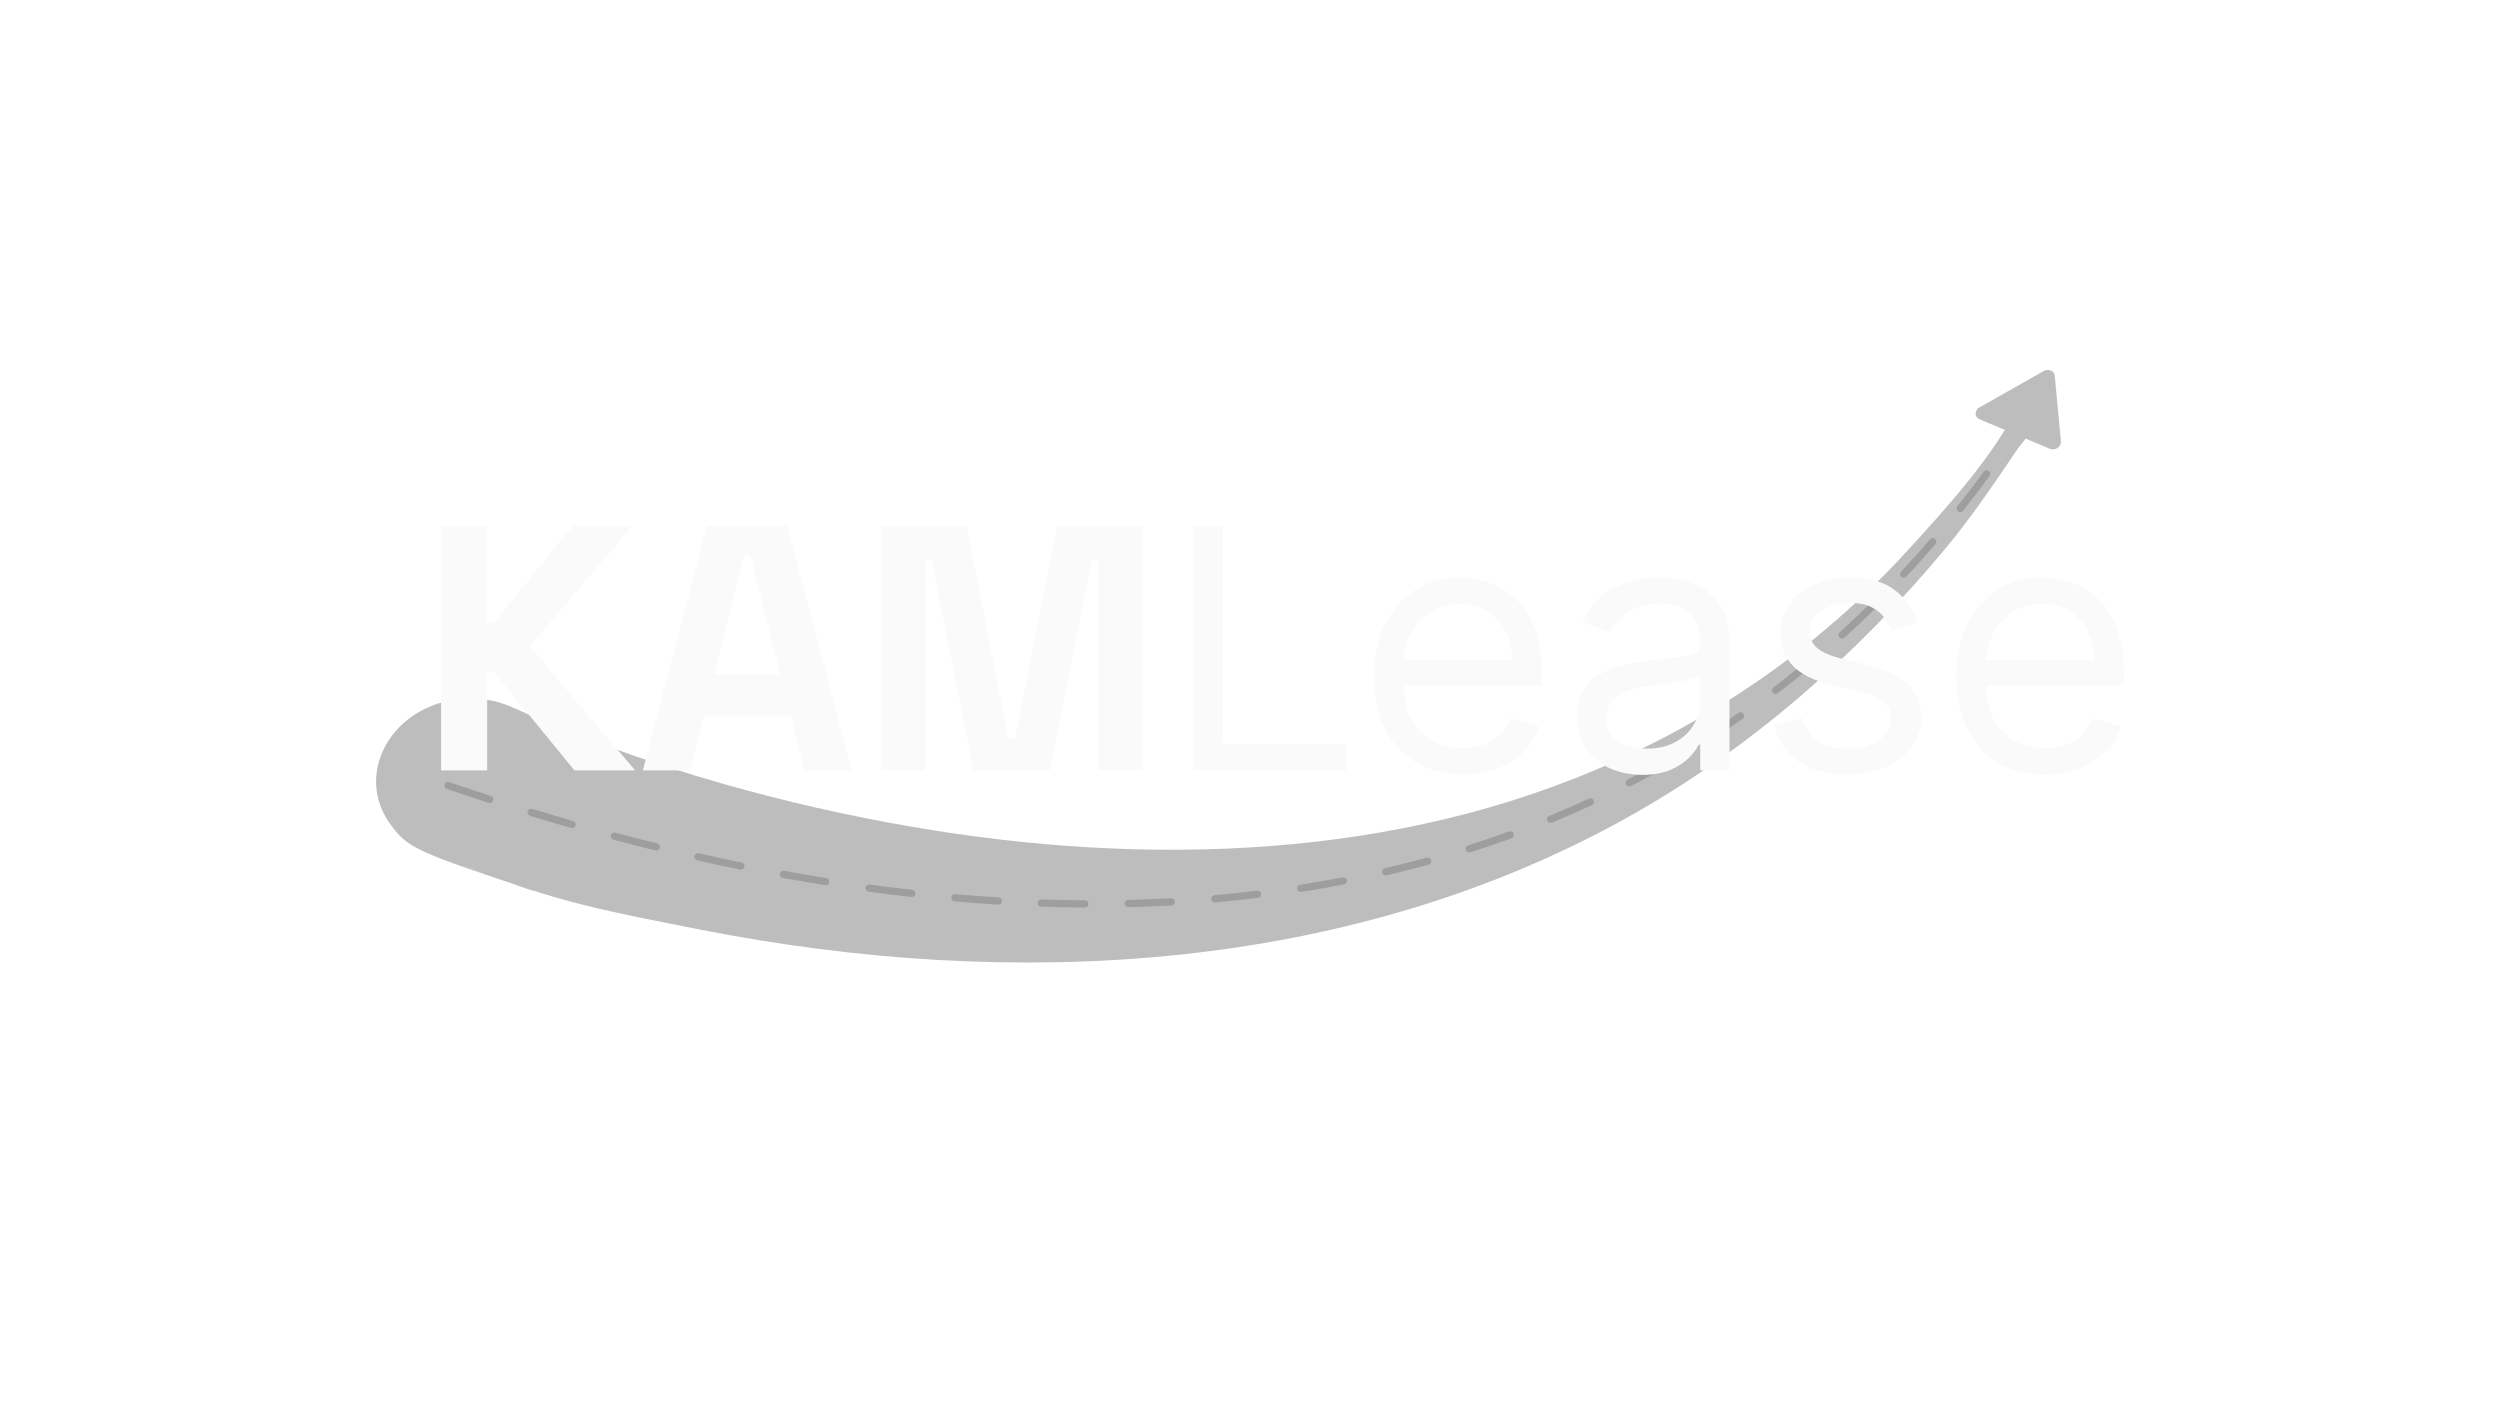
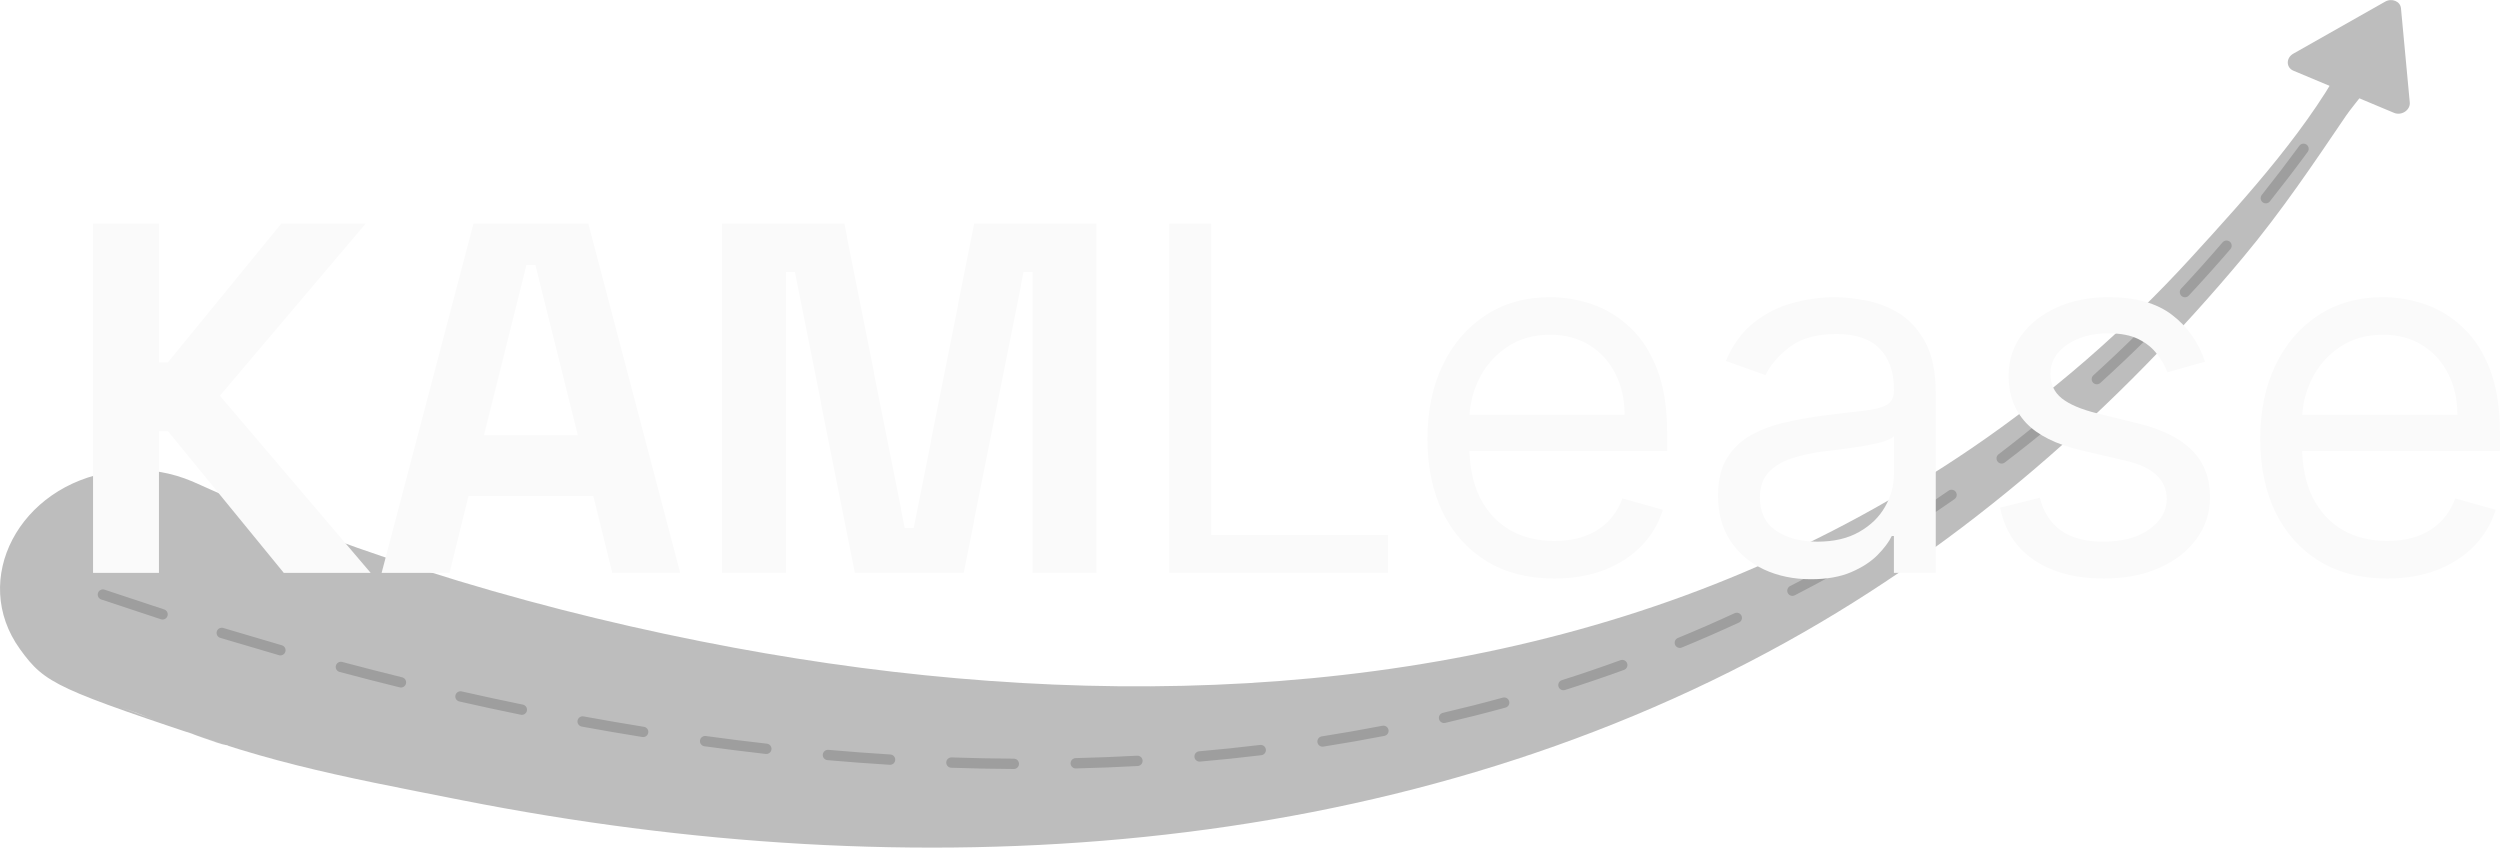
- <svg xmlns="http://www.w3.org/2000/svg" width="1920" zoomAndPan="magnify" viewBox="0 0 1440 810" height="1080" preserveAspectRatio="xMidYMid meet" version="1.2">
+ <svg xmlns="http://www.w3.org/2000/svg" zoomAndPan="magnify" preserveAspectRatio="xMidYMid meet" version="1.2" viewBox="216.6 213.05 1006.82 341.38">
  <defs>
    <clipPath id="3e5ec2c8f5">
      <path d="M 216.605 221 L 1182 221 L 1182 555 L 216.605 555 Z M 216.605 221 " />
    </clipPath>
    <clipPath id="b7ae9d02ac">
      <path d="M 1126 332 L 1223.395 332 L 1223.395 447 L 1126 447 Z M 1126 332 " />
    </clipPath>
  </defs>
  <g id="bf6bbf22d0">
    <g clip-rule="nonzero" clip-path="url(#3e5ec2c8f5)">
      <path style=" stroke:none;fill-rule:nonzero;fill:#bdbdbd;fill-opacity:1;" d="M 307.18 513.008 C 239.301 490.383 234.844 488.617 224.641 474.465 C 204.453 446.461 224.285 408.582 262.062 402.996 C 283.145 399.879 300.539 407.598 314.625 420.379 C 315.75 421.398 312.566 418.188 311.426 417.18 C 308.594 414.688 298.973 409.598 295.664 407.637 C 294.699 407.062 296.676 408.148 295.664 407.637 C 295.223 407.438 295.234 407.418 295.664 407.637 C 362.609 438.039 438.223 460.164 512.109 473.879 C 647.578 499.02 792.648 497.016 918.941 443.508 C 951.254 429.816 981.793 413.145 1010.051 393.953 C 1043.16 371.461 1072.738 345.535 1098.805 317.035 C 1121.734 291.973 1147.887 263.125 1162.5 233.887 C 1166.148 226.578 1179.395 230.105 1177.32 237.926 C 1176.449 241.227 1164.344 255.344 1161.512 259.512 C 1148.32 278.965 1135.34 298.277 1120.043 316.594 C 1069.785 376.77 1008.641 431.336 935.973 471.633 C 776.43 560.105 584.191 571.133 402.789 535.352 C 350.789 525.094 320.332 519.613 271.777 500.207 C 271.098 499.934 255.566 494.355 256.266 494.59 C 255.082 494.281 257.414 494.98 256.266 494.59 C 259.871 495.543 302.902 512.469 307.18 513.008 C 309.355 513.734 308.789 513.215 307.18 513.008 Z M 1164.121 241.117 C 1159.25 236.367 1163.715 228.48 1171.344 229.883 C 1175.914 230.723 1174.129 234.809 1177.32 237.926 C 1182.191 242.676 1177.445 246.473 1169.816 245.07 C 1165.242 244.23 1167.32 244.238 1164.121 241.117 Z M 1176.414 233 C 1175.68 239.961 1180.227 239.086 1174.156 233.887 C 1168.695 229.203 1168.969 244.312 1168.328 240.695 C 1166.84 232.348 1171.684 242.289 1170.676 233.887 C 1169.836 226.934 1169.887 219.883 1172.836 226.887 C 1174.336 230.453 1175.77 226.262 1176.414 229.883 C 1177.906 238.23 1177.281 224.789 1176.414 233 Z M 1171.344 229.883 C 1181.641 225.859 1173.668 227.309 1169.816 233.887 C 1167.742 237.43 1178.551 234.387 1175.18 236.887 C 1167.398 242.652 1164.121 241.117 1153.414 243.891 C 1145.625 245.906 1151.297 239.574 1155.145 233 C 1157.219 229.453 1164.961 234.301 1168.328 231.805 C 1176.105 226.039 1161.988 233.539 1171.344 229.883 Z M 1151.504 236.887 C 1143.777 236.559 1150.012 233.195 1157.227 229.883 C 1161.73 227.816 1167.488 221.742 1172.836 221.969 C 1180.562 222.293 1184.539 234.613 1177.32 237.926 C 1172.785 240.012 1157.789 237.148 1151.504 236.887 Z M 1151.504 236.887 " />
    </g>
    <path style=" stroke:none;fill-rule:nonzero;fill:#bdbdbd;fill-opacity:1;" d="M 1177.152 213.719 C 1179.895 212.168 1183.277 213.586 1183.539 216.391 L 1187.082 254.305 C 1187.371 257.375 1183.762 259.766 1180.75 258.5 L 1140.234 241.531 C 1137.215 240.27 1137.188 236.355 1140.184 234.66 Z M 1177.152 213.719 " />
    <path style=" stroke:none;fill-rule:nonzero;fill:#9e9e9e;fill-opacity:1;" d="M 258.691 450.523 L 282.727 458.492 C 282.988 458.578 283.223 458.715 283.434 458.895 C 283.641 459.074 283.809 459.289 283.93 459.535 C 284.055 459.781 284.125 460.043 284.148 460.316 C 284.168 460.594 284.133 460.859 284.047 461.121 C 283.961 461.387 283.824 461.621 283.645 461.828 C 283.465 462.039 283.25 462.203 283.004 462.328 C 282.758 462.453 282.5 462.523 282.223 462.543 C 281.949 462.562 281.68 462.531 281.418 462.445 L 257.383 454.477 C 257.121 454.387 256.887 454.254 256.68 454.074 C 256.469 453.895 256.305 453.68 256.18 453.434 C 256.055 453.188 255.984 452.926 255.965 452.648 C 255.945 452.375 255.977 452.105 256.066 451.844 C 256.152 451.582 256.285 451.348 256.465 451.137 C 256.645 450.93 256.859 450.762 257.105 450.641 C 257.352 450.516 257.613 450.445 257.887 450.422 C 258.164 450.402 258.43 450.438 258.691 450.523 Z M 306.492 465.945 L 330.121 472.922 C 330.387 473 330.625 473.125 330.84 473.297 C 331.055 473.473 331.227 473.68 331.359 473.922 C 331.492 474.164 331.57 474.422 331.602 474.695 C 331.629 474.973 331.605 475.242 331.527 475.504 C 331.449 475.77 331.324 476.012 331.148 476.227 C 330.977 476.438 330.77 476.613 330.527 476.746 C 330.285 476.875 330.027 476.957 329.75 476.984 C 329.477 477.016 329.207 476.992 328.945 476.914 L 305.316 469.938 C 305.051 469.859 304.812 469.734 304.598 469.559 C 304.383 469.387 304.207 469.18 304.078 468.934 C 303.945 468.691 303.863 468.434 303.836 468.16 C 303.805 467.887 303.832 467.617 303.91 467.352 C 303.988 467.086 304.113 466.848 304.285 466.633 C 304.461 466.418 304.668 466.246 304.91 466.113 C 305.152 465.98 305.41 465.898 305.684 465.871 C 305.957 465.84 306.227 465.867 306.492 465.945 Z M 354.418 479.633 C 362.504 481.789 370.559 483.855 378.574 485.832 C 378.844 485.898 379.09 486.016 379.309 486.18 C 379.531 486.34 379.715 486.543 379.859 486.777 C 380 487.012 380.094 487.27 380.133 487.539 C 380.176 487.812 380.164 488.086 380.098 488.352 C 380.031 488.621 379.918 488.867 379.754 489.086 C 379.59 489.309 379.391 489.492 379.152 489.637 C 378.918 489.777 378.664 489.871 378.391 489.91 C 378.117 489.953 377.848 489.941 377.578 489.875 C 369.535 487.891 361.461 485.816 353.348 483.656 C 353.082 483.586 352.836 483.465 352.617 483.297 C 352.398 483.129 352.219 482.926 352.082 482.688 C 351.945 482.449 351.855 482.191 351.82 481.918 C 351.785 481.645 351.801 481.375 351.871 481.109 C 351.941 480.844 352.062 480.598 352.23 480.379 C 352.398 480.16 352.602 479.98 352.84 479.844 C 353.078 479.707 353.336 479.617 353.609 479.582 C 353.883 479.547 354.152 479.562 354.418 479.633 Z M 402.5 491.496 C 410.766 493.367 418.992 495.145 427.18 496.82 C 427.449 496.879 427.699 496.98 427.926 497.137 C 428.156 497.293 428.348 497.484 428.496 497.715 C 428.648 497.945 428.75 498.195 428.805 498.465 C 428.855 498.738 428.855 499.008 428.801 499.277 C 428.742 499.551 428.641 499.797 428.484 500.027 C 428.328 500.254 428.137 500.445 427.906 500.598 C 427.676 500.75 427.426 500.852 427.156 500.902 C 426.883 500.957 426.613 500.953 426.344 500.898 C 418.129 499.215 409.875 497.434 401.582 495.555 C 401.312 495.492 401.066 495.383 400.84 495.223 C 400.617 495.066 400.43 494.867 400.281 494.637 C 400.137 494.402 400.039 494.148 399.992 493.879 C 399.945 493.605 399.953 493.336 400.012 493.066 C 400.074 492.797 400.184 492.551 400.344 492.324 C 400.504 492.098 400.699 491.91 400.934 491.766 C 401.164 491.617 401.418 491.52 401.691 491.473 C 401.961 491.426 402.234 491.434 402.5 491.496 Z M 451.617 501.566 C 459.77 503.062 467.883 504.457 475.949 505.758 C 476.223 505.801 476.477 505.895 476.711 506.039 C 476.945 506.184 477.145 506.367 477.305 506.594 C 477.465 506.816 477.578 507.062 477.645 507.332 C 477.707 507.598 477.715 507.871 477.672 508.141 C 477.629 508.414 477.535 508.668 477.391 508.902 C 477.246 509.137 477.062 509.336 476.836 509.496 C 476.613 509.66 476.367 509.773 476.102 509.836 C 475.832 509.898 475.562 509.91 475.289 509.867 C 467.191 508.562 459.051 507.164 450.867 505.664 C 450.594 505.613 450.344 505.512 450.113 505.363 C 449.879 505.215 449.688 505.023 449.531 504.797 C 449.371 504.57 449.266 504.324 449.207 504.051 C 449.148 503.781 449.145 503.512 449.195 503.242 C 449.246 502.969 449.344 502.719 449.496 502.484 C 449.645 502.254 449.832 502.059 450.059 501.902 C 450.285 501.746 450.535 501.637 450.805 501.582 C 451.074 501.523 451.344 501.52 451.617 501.566 Z M 500.852 509.469 C 509.102 510.602 517.305 511.629 525.461 512.551 C 525.734 512.582 525.992 512.664 526.234 512.797 C 526.477 512.93 526.684 513.105 526.855 513.32 C 527.027 513.535 527.148 513.777 527.227 514.043 C 527.305 514.309 527.324 514.578 527.293 514.852 C 527.266 515.125 527.18 515.383 527.047 515.625 C 526.914 515.867 526.738 516.074 526.523 516.246 C 526.309 516.418 526.066 516.543 525.805 516.617 C 525.539 516.695 525.27 516.715 524.996 516.688 C 516.805 515.762 508.57 514.73 500.285 513.594 C 500.012 513.555 499.758 513.469 499.52 513.328 C 499.281 513.188 499.078 513.008 498.91 512.789 C 498.746 512.57 498.625 512.324 498.555 512.059 C 498.488 511.793 498.469 511.523 498.508 511.25 C 498.547 510.977 498.633 510.719 498.773 510.48 C 498.91 510.242 499.09 510.039 499.312 509.875 C 499.531 509.707 499.773 509.586 500.039 509.52 C 500.309 509.449 500.578 509.434 500.852 509.469 Z M 550.211 515.035 C 558.586 515.77 566.91 516.395 575.18 516.902 C 575.457 516.918 575.719 516.988 575.965 517.109 C 576.215 517.23 576.43 517.395 576.613 517.598 C 576.797 517.805 576.93 518.039 577.02 518.301 C 577.109 518.562 577.148 518.832 577.129 519.105 C 577.113 519.383 577.043 519.645 576.922 519.891 C 576.801 520.141 576.641 520.355 576.434 520.539 C 576.227 520.719 575.992 520.855 575.73 520.945 C 575.469 521.035 575.203 521.074 574.926 521.055 C 566.617 520.547 558.258 519.922 549.844 519.184 C 549.57 519.156 549.312 519.082 549.066 518.953 C 548.82 518.828 548.609 518.656 548.434 518.445 C 548.258 518.234 548.125 517.996 548.043 517.734 C 547.961 517.473 547.93 517.203 547.957 516.926 C 547.98 516.652 548.055 516.391 548.184 516.148 C 548.309 515.902 548.48 515.691 548.691 515.516 C 548.902 515.336 549.141 515.207 549.402 515.125 C 549.664 515.039 549.934 515.012 550.211 515.035 Z M 599.824 518.082 C 608.242 518.371 616.605 518.539 624.906 518.59 C 625.184 518.59 625.449 518.645 625.703 518.75 C 625.957 518.859 626.18 519.012 626.375 519.207 C 626.57 519.402 626.719 519.629 626.824 519.883 C 626.926 520.141 626.977 520.406 626.977 520.68 C 626.973 520.957 626.922 521.223 626.812 521.477 C 626.707 521.73 626.555 521.957 626.359 522.148 C 626.164 522.344 625.938 522.492 625.68 522.598 C 625.426 522.699 625.16 522.754 624.883 522.75 C 616.543 522.703 608.141 522.535 599.684 522.242 C 599.406 522.234 599.145 522.172 598.891 522.059 C 598.641 521.941 598.422 521.785 598.234 521.582 C 598.047 521.383 597.902 521.152 597.805 520.895 C 597.711 520.633 597.664 520.367 597.676 520.094 C 597.684 519.816 597.746 519.551 597.859 519.301 C 597.977 519.051 598.133 518.832 598.336 518.641 C 598.535 518.453 598.766 518.312 599.023 518.215 C 599.281 518.117 599.551 518.074 599.824 518.082 Z M 649.777 518.363 C 658.102 518.164 666.359 517.84 674.559 517.391 C 674.836 517.375 675.102 517.414 675.363 517.504 C 675.621 517.598 675.855 517.734 676.062 517.918 C 676.266 518.102 676.43 518.32 676.547 518.566 C 676.668 518.816 676.734 519.078 676.75 519.355 C 676.766 519.629 676.727 519.898 676.637 520.16 C 676.543 520.418 676.406 520.652 676.223 520.859 C 676.039 521.062 675.82 521.227 675.574 521.344 C 675.324 521.465 675.062 521.531 674.785 521.547 C 666.547 522 658.242 522.324 649.879 522.523 C 649.602 522.531 649.336 522.484 649.078 522.387 C 648.82 522.285 648.594 522.141 648.395 521.949 C 648.191 521.762 648.039 521.539 647.926 521.285 C 647.812 521.035 647.754 520.77 647.75 520.496 C 647.742 520.219 647.789 519.953 647.887 519.695 C 647.988 519.438 648.133 519.207 648.324 519.008 C 648.512 518.809 648.734 518.652 648.988 518.543 C 649.238 518.43 649.504 518.371 649.777 518.363 Z M 699.523 515.617 C 707.777 514.895 715.961 514.043 724.082 513.059 C 724.355 513.027 724.625 513.047 724.891 513.121 C 725.156 513.195 725.398 513.32 725.613 513.488 C 725.832 513.66 726.008 513.863 726.145 514.105 C 726.277 514.344 726.363 514.602 726.398 514.875 C 726.43 515.152 726.41 515.422 726.336 515.688 C 726.262 515.953 726.137 516.195 725.969 516.41 C 725.797 516.629 725.594 516.805 725.352 516.941 C 725.113 517.074 724.855 517.16 724.582 517.191 C 716.418 518.18 708.184 519.039 699.887 519.766 C 699.609 519.789 699.34 519.758 699.078 519.676 C 698.816 519.594 698.578 519.461 698.367 519.285 C 698.156 519.109 697.988 518.898 697.859 518.652 C 697.73 518.406 697.656 518.148 697.633 517.871 C 697.609 517.598 697.637 517.328 697.719 517.066 C 697.805 516.801 697.934 516.566 698.109 516.352 C 698.289 516.141 698.5 515.973 698.742 515.844 C 698.988 515.719 699.25 515.641 699.523 515.617 Z M 748.898 509.613 C 757.121 508.324 765.273 506.895 773.348 505.328 C 773.617 505.273 773.887 505.277 774.156 505.332 C 774.43 505.387 774.676 505.492 774.906 505.645 C 775.137 505.801 775.324 505.992 775.477 506.223 C 775.629 506.453 775.73 506.703 775.785 506.973 C 775.836 507.246 775.836 507.516 775.781 507.785 C 775.727 508.055 775.621 508.305 775.465 508.535 C 775.312 508.762 775.121 508.953 774.891 509.105 C 774.66 509.258 774.41 509.359 774.141 509.414 C 766.016 510.992 757.816 512.43 749.543 513.727 C 749.27 513.77 749 513.758 748.73 513.695 C 748.465 513.629 748.219 513.516 747.996 513.352 C 747.773 513.191 747.59 512.992 747.445 512.754 C 747.301 512.52 747.207 512.266 747.164 511.992 C 747.121 511.719 747.133 511.449 747.199 511.184 C 747.262 510.914 747.375 510.668 747.539 510.445 C 747.703 510.223 747.902 510.039 748.137 509.895 C 748.371 509.75 748.625 509.656 748.898 509.613 Z M 797.684 500.129 C 805.812 498.234 813.859 496.191 821.824 494.004 C 822.09 493.93 822.363 493.91 822.637 493.945 C 822.91 493.98 823.164 494.066 823.406 494.203 C 823.645 494.34 823.848 494.516 824.02 494.734 C 824.188 494.953 824.309 495.195 824.383 495.461 C 824.453 495.727 824.473 495.996 824.441 496.27 C 824.406 496.543 824.32 496.801 824.184 497.039 C 824.047 497.281 823.871 497.484 823.652 497.652 C 823.434 497.824 823.191 497.945 822.926 498.02 C 814.91 500.219 806.809 502.273 798.629 504.184 C 798.359 504.246 798.09 504.254 797.816 504.211 C 797.547 504.164 797.293 504.07 797.059 503.926 C 796.824 503.777 796.625 503.594 796.465 503.371 C 796.305 503.145 796.191 502.898 796.129 502.629 C 796.066 502.359 796.059 502.09 796.102 501.816 C 796.148 501.547 796.242 501.293 796.391 501.059 C 796.535 500.824 796.719 500.625 796.945 500.465 C 797.168 500.305 797.414 500.191 797.684 500.129 Z M 845.602 486.969 C 853.562 484.438 861.434 481.758 869.219 478.926 C 869.477 478.832 869.746 478.793 870.02 478.805 C 870.297 478.816 870.559 478.879 870.809 478.996 C 871.059 479.113 871.277 479.273 871.461 479.477 C 871.648 479.68 871.789 479.914 871.883 480.172 C 871.977 480.434 872.02 480.699 872.008 480.977 C 871.992 481.25 871.93 481.516 871.812 481.766 C 871.695 482.016 871.535 482.23 871.332 482.418 C 871.129 482.605 870.898 482.746 870.637 482.84 C 862.801 485.688 854.875 488.387 846.859 490.934 C 846.598 491.02 846.328 491.047 846.055 491.023 C 845.781 491 845.52 490.926 845.273 490.797 C 845.031 490.672 844.816 490.504 844.641 490.293 C 844.461 490.082 844.332 489.844 844.25 489.582 C 844.164 489.316 844.137 489.047 844.16 488.773 C 844.184 488.5 844.258 488.238 844.383 487.992 C 844.512 487.75 844.68 487.535 844.891 487.359 C 845.102 487.18 845.34 487.051 845.602 486.969 Z M 892.32 469.98 C 900.031 466.809 907.652 463.48 915.18 460 C 915.43 459.883 915.691 459.82 915.969 459.809 C 916.242 459.797 916.512 459.84 916.77 459.938 C 917.027 460.031 917.258 460.172 917.461 460.359 C 917.664 460.547 917.824 460.766 917.941 461.016 C 918.055 461.266 918.117 461.531 918.129 461.805 C 918.141 462.082 918.098 462.348 918.004 462.609 C 917.906 462.867 917.766 463.098 917.578 463.301 C 917.395 463.504 917.176 463.664 916.922 463.777 C 909.344 467.285 901.668 470.633 893.902 473.832 C 893.648 473.934 893.383 473.988 893.105 473.988 C 892.832 473.984 892.566 473.934 892.309 473.824 C 892.055 473.719 891.832 473.57 891.637 473.375 C 891.441 473.176 891.293 472.953 891.188 472.695 C 891.082 472.441 891.031 472.176 891.031 471.898 C 891.031 471.625 891.086 471.359 891.191 471.105 C 891.297 470.848 891.449 470.625 891.645 470.43 C 891.84 470.234 892.066 470.086 892.32 469.98 Z M 937.496 449.09 C 944.875 445.285 952.156 441.324 959.344 437.211 C 959.582 437.074 959.84 436.988 960.113 436.953 C 960.387 436.918 960.656 436.938 960.922 437.008 C 961.188 437.082 961.43 437.203 961.648 437.371 C 961.867 437.539 962.047 437.742 962.184 437.984 C 962.32 438.223 962.406 438.48 962.441 438.754 C 962.477 439.027 962.457 439.297 962.383 439.562 C 962.312 439.828 962.191 440.07 962.023 440.289 C 961.852 440.508 961.648 440.688 961.41 440.824 C 954.172 444.969 946.836 448.957 939.402 452.793 C 939.156 452.918 938.898 452.992 938.621 453.016 C 938.348 453.039 938.078 453.008 937.816 452.922 C 937.551 452.84 937.316 452.707 937.105 452.531 C 936.895 452.352 936.727 452.141 936.602 451.895 C 936.473 451.648 936.398 451.391 936.375 451.113 C 936.352 450.84 936.383 450.57 936.469 450.309 C 936.551 450.043 936.684 449.809 936.859 449.598 C 937.039 449.387 937.25 449.219 937.496 449.09 Z M 980.656 424.383 C 987.656 419.957 994.559 415.379 1001.359 410.648 C 1001.586 410.488 1001.836 410.383 1002.105 410.324 C 1002.375 410.266 1002.645 410.258 1002.918 410.309 C 1003.188 410.355 1003.438 410.457 1003.672 410.605 C 1003.902 410.754 1004.098 410.941 1004.258 411.168 C 1004.414 411.395 1004.52 411.645 1004.582 411.914 C 1004.641 412.184 1004.645 412.453 1004.594 412.727 C 1004.547 412.996 1004.445 413.25 1004.297 413.48 C 1004.148 413.715 1003.961 413.906 1003.734 414.066 C 996.883 418.832 989.93 423.441 982.879 427.902 C 982.645 428.047 982.391 428.145 982.121 428.191 C 981.848 428.238 981.578 428.234 981.309 428.172 C 981.039 428.113 980.793 428 980.566 427.844 C 980.34 427.684 980.156 427.488 980.008 427.254 C 979.859 427.02 979.762 426.77 979.715 426.496 C 979.668 426.223 979.676 425.953 979.738 425.684 C 979.797 425.414 979.906 425.168 980.066 424.941 C 980.227 424.715 980.422 424.531 980.656 424.383 Z M 1021.465 396.004 C 1028.051 390.984 1034.535 385.816 1040.918 380.496 C 1041.129 380.32 1041.367 380.191 1041.633 380.109 C 1041.895 380.027 1042.164 380 1042.438 380.023 C 1042.715 380.047 1042.973 380.125 1043.215 380.254 C 1043.461 380.383 1043.672 380.551 1043.848 380.766 C 1044.023 380.977 1044.152 381.215 1044.234 381.477 C 1044.316 381.742 1044.348 382.012 1044.32 382.285 C 1044.297 382.559 1044.219 382.82 1044.09 383.062 C 1043.961 383.309 1043.793 383.52 1043.582 383.695 C 1037.148 389.055 1030.617 394.258 1023.988 399.312 C 1023.77 399.48 1023.523 399.602 1023.258 399.672 C 1022.992 399.742 1022.723 399.758 1022.449 399.723 C 1022.176 399.684 1021.918 399.598 1021.68 399.457 C 1021.441 399.32 1021.238 399.141 1021.074 398.922 C 1020.906 398.699 1020.785 398.457 1020.715 398.191 C 1020.645 397.926 1020.629 397.652 1020.664 397.379 C 1020.703 397.105 1020.789 396.852 1020.93 396.613 C 1021.066 396.375 1021.246 396.172 1021.465 396.004 Z M 1059.656 364.195 C 1065.797 358.617 1071.836 352.895 1077.777 347.023 C 1077.973 346.832 1078.199 346.684 1078.453 346.578 C 1078.711 346.473 1078.977 346.422 1079.25 346.426 C 1079.527 346.426 1079.793 346.48 1080.047 346.59 C 1080.301 346.695 1080.523 346.848 1080.719 347.043 C 1080.914 347.238 1081.062 347.465 1081.164 347.723 C 1081.27 347.977 1081.32 348.242 1081.32 348.52 C 1081.316 348.797 1081.262 349.059 1081.156 349.316 C 1081.047 349.57 1080.895 349.793 1080.699 349.988 C 1074.719 355.898 1068.637 361.66 1062.449 367.277 C 1062.246 367.465 1062.016 367.602 1061.754 367.695 C 1061.496 367.789 1061.227 367.828 1060.953 367.816 C 1060.676 367.801 1060.414 367.734 1060.164 367.617 C 1059.914 367.5 1059.699 367.34 1059.512 367.137 C 1059.328 366.93 1059.188 366.699 1059.094 366.438 C 1059 366.18 1058.961 365.91 1058.977 365.637 C 1058.988 365.359 1059.055 365.098 1059.172 364.848 C 1059.289 364.598 1059.449 364.379 1059.656 364.195 Z M 1095.027 329.266 C 1100.688 323.199 1106.246 316.988 1111.707 310.641 C 1111.887 310.43 1112.102 310.262 1112.348 310.137 C 1112.594 310.016 1112.855 309.941 1113.129 309.922 C 1113.406 309.898 1113.672 309.934 1113.934 310.02 C 1114.195 310.105 1114.434 310.238 1114.641 310.418 C 1114.852 310.598 1115.016 310.812 1115.141 311.059 C 1115.266 311.305 1115.34 311.566 1115.359 311.84 C 1115.379 312.117 1115.348 312.383 1115.262 312.648 C 1115.176 312.91 1115.043 313.145 1114.863 313.355 C 1109.363 319.746 1103.766 325.996 1098.066 332.105 C 1097.879 332.309 1097.66 332.469 1097.41 332.582 C 1097.16 332.695 1096.895 332.758 1096.621 332.766 C 1096.344 332.777 1096.078 332.734 1095.816 332.637 C 1095.559 332.539 1095.328 332.398 1095.129 332.207 C 1094.926 332.02 1094.77 331.801 1094.652 331.551 C 1094.539 331.297 1094.477 331.035 1094.469 330.758 C 1094.457 330.484 1094.504 330.215 1094.598 329.957 C 1094.695 329.699 1094.84 329.469 1095.027 329.266 Z M 1127.48 291.562 C 1132.625 285.09 1137.676 278.484 1142.625 271.75 C 1142.789 271.527 1142.988 271.344 1143.227 271.203 C 1143.461 271.059 1143.715 270.969 1143.988 270.926 C 1144.262 270.883 1144.531 270.895 1144.797 270.961 C 1145.066 271.027 1145.312 271.145 1145.535 271.309 C 1145.758 271.469 1145.938 271.672 1146.082 271.906 C 1146.223 272.141 1146.316 272.398 1146.359 272.668 C 1146.398 272.941 1146.387 273.215 1146.32 273.48 C 1146.254 273.75 1146.141 273.992 1145.977 274.215 C 1140.996 280.996 1135.914 287.641 1130.734 294.156 C 1130.562 294.371 1130.359 294.547 1130.117 294.68 C 1129.875 294.812 1129.617 294.895 1129.344 294.926 C 1129.07 294.957 1128.801 294.938 1128.535 294.859 C 1128.27 294.785 1128.027 294.66 1127.812 294.488 C 1127.598 294.316 1127.422 294.109 1127.289 293.867 C 1127.156 293.625 1127.074 293.367 1127.043 293.094 C 1127.012 292.82 1127.031 292.551 1127.109 292.285 C 1127.184 292.02 1127.309 291.781 1127.48 291.562 Z M 1127.48 291.562 " />
    <path style=" stroke:none;fill-rule:nonzero;fill:#fafafa;fill-opacity:1;" d="M 254.074 443.754 L 254.074 303.109 L 280.617 303.109 L 280.617 358.965 L 284.234 358.965 L 329.879 303.109 L 363.859 303.109 L 305.148 372.426 L 365.871 443.754 L 330.883 443.754 L 284.234 386.691 L 280.617 386.691 L 280.617 443.754 Z M 254.074 443.754 " />
    <path style=" stroke:none;fill-rule:nonzero;fill:#fafafa;fill-opacity:1;" d="M 370.289 443.754 L 407.285 303.109 L 453.535 303.109 L 490.531 443.754 L 463.184 443.754 L 455.543 412.812 L 405.277 412.812 L 397.637 443.754 Z M 411.508 388.301 L 449.312 388.301 L 432.219 319.785 L 428.602 319.785 Z M 411.508 388.301 " />
    <path style=" stroke:none;fill-rule:nonzero;fill:#fafafa;fill-opacity:1;" d="M 507.379 443.754 L 507.379 303.109 L 556.641 303.109 L 580.973 425.672 L 584.59 425.672 L 608.922 303.109 L 658.184 303.109 L 658.184 443.754 L 632.449 443.754 L 632.449 322.598 L 628.828 322.598 L 604.699 443.754 L 560.863 443.754 L 536.734 322.598 L 533.117 322.598 L 533.117 443.754 Z M 507.379 443.754 " />
    <path style=" stroke:none;fill-rule:nonzero;fill:#fafafa;fill-opacity:1;" d="M 687.504 443.754 L 687.504 303.109 L 704.398 303.109 L 704.398 428.484 L 775.578 428.484 L 775.578 443.754 Z M 687.504 443.754 " />
    <path style=" stroke:none;fill-rule:nonzero;fill:#fafafa;fill-opacity:1;" d="M 842.594 446.039 C 832.027 446.039 822.914 443.707 815.25 439.047 C 807.633 434.336 801.754 427.773 797.609 419.352 C 793.516 410.887 791.473 401.039 791.473 389.812 C 791.473 378.586 793.516 368.695 797.609 360.133 C 801.754 351.523 807.516 344.816 814.891 340.012 C 822.316 335.16 830.98 332.734 840.887 332.734 C 846.598 332.734 852.238 333.684 857.805 335.586 C 863.375 337.488 868.441 340.582 873.016 344.863 C 877.582 349.098 881.227 354.711 883.941 361.703 C 886.652 368.695 888.008 377.305 888.008 387.531 L 888.008 394.664 L 803.465 394.664 L 803.465 380.109 L 870.871 380.109 C 870.871 373.926 869.633 368.41 867.156 363.559 C 864.73 358.703 861.258 354.875 856.73 352.07 C 852.258 349.262 846.977 347.859 840.887 347.859 C 834.172 347.859 828.363 349.523 823.457 352.855 C 818.602 356.137 814.867 360.418 812.25 365.695 C 809.633 370.977 808.324 376.637 808.324 382.68 L 808.324 392.383 C 808.324 400.66 809.754 407.676 812.605 413.43 C 815.508 419.137 819.531 423.492 824.672 426.488 C 829.816 429.438 835.789 430.91 842.594 430.91 C 847.02 430.91 851.02 430.293 854.594 429.055 C 858.211 427.773 861.328 425.871 863.945 423.348 C 866.562 420.781 868.59 417.594 870.016 413.789 L 886.293 418.355 C 884.582 423.871 881.703 428.723 877.656 432.91 C 873.609 437.047 868.613 440.281 862.66 442.613 C 856.711 444.895 850.023 446.039 842.594 446.039 Z M 842.594 446.039 " />
    <path style=" stroke:none;fill-rule:nonzero;fill:#fafafa;fill-opacity:1;" d="M 945.914 446.324 C 938.965 446.324 932.656 445.016 926.996 442.398 C 921.328 439.734 916.828 435.906 913.5 430.91 C 910.168 425.871 908.504 419.781 908.504 412.645 C 908.504 406.367 909.738 401.277 912.215 397.375 C 914.688 393.43 917.996 390.336 922.141 388.102 C 926.277 385.867 930.852 384.199 935.848 383.105 C 940.895 381.965 945.965 381.062 951.059 380.395 C 957.723 379.539 963.121 378.898 967.266 378.469 C 971.457 377.992 974.5 377.207 976.406 376.113 C 978.355 375.02 979.332 373.117 979.332 370.406 L 979.332 369.836 C 979.332 362.797 977.406 357.324 973.547 353.426 C 969.742 349.523 963.957 347.574 956.195 347.574 C 948.152 347.574 941.848 349.336 937.277 352.855 C 932.707 356.375 929.492 360.133 927.637 364.129 L 911.645 358.418 C 914.496 351.762 918.309 346.574 923.066 342.863 C 927.871 339.105 933.109 336.492 938.777 335.016 C 944.488 333.496 950.105 332.734 955.625 332.734 C 959.148 332.734 963.191 333.16 967.766 334.016 C 972.383 334.824 976.836 336.516 981.117 339.082 C 985.449 341.652 989.043 345.527 991.898 350.715 C 994.758 355.898 996.184 362.844 996.184 371.547 L 996.184 443.754 L 979.332 443.754 L 979.332 428.914 L 978.477 428.914 C 977.332 431.293 975.43 433.836 972.766 436.547 C 970.094 439.258 966.555 441.566 962.125 443.469 C 957.695 445.371 952.293 446.324 945.914 446.324 Z M 948.488 431.195 C 955.152 431.195 960.766 429.891 965.336 427.273 C 969.957 424.656 973.43 421.277 975.762 417.141 C 978.145 413.004 979.332 408.648 979.332 404.082 L 979.332 388.672 C 978.621 389.527 977.047 390.312 974.621 391.027 C 972.242 391.691 969.48 392.285 966.34 392.809 C 963.242 393.285 960.223 393.715 957.27 394.094 C 954.363 394.43 952.012 394.711 950.195 394.949 C 945.82 395.523 941.727 396.449 937.914 397.734 C 934.152 398.969 931.109 400.848 928.777 403.371 C 926.496 405.844 925.352 409.223 925.352 413.504 C 925.352 419.352 927.52 423.777 931.848 426.773 C 936.23 429.723 941.773 431.195 948.488 431.195 Z M 948.488 431.195 " />
    <path style=" stroke:none;fill-rule:nonzero;fill:#fafafa;fill-opacity:1;" d="M 1104.629 358.703 L 1089.492 362.984 C 1088.543 360.465 1087.137 358.016 1085.281 355.637 C 1083.469 353.211 1080.996 351.211 1077.855 349.645 C 1074.715 348.074 1070.691 347.289 1065.785 347.289 C 1059.074 347.289 1053.48 348.836 1049.004 351.926 C 1044.582 354.969 1042.367 358.848 1042.367 363.559 C 1042.367 367.742 1043.891 371.047 1046.934 373.473 C 1049.98 375.902 1054.738 377.922 1061.219 379.539 L 1077.496 383.535 C 1087.301 385.914 1094.613 389.551 1099.418 394.453 C 1104.227 399.305 1106.633 405.559 1106.633 413.215 C 1106.633 419.496 1104.82 425.109 1101.203 430.055 C 1097.633 435.004 1092.637 438.902 1086.207 441.758 C 1079.781 444.609 1072.305 446.039 1063.789 446.039 C 1052.602 446.039 1043.34 443.613 1036.012 438.762 C 1028.68 433.91 1024.043 426.82 1022.086 417.496 L 1038.082 413.504 C 1039.605 419.398 1042.484 423.824 1046.723 426.773 C 1051.004 429.723 1056.598 431.195 1063.5 431.195 C 1071.355 431.195 1077.594 429.531 1082.211 426.203 C 1086.875 422.824 1089.207 418.781 1089.207 414.074 C 1089.207 410.266 1087.871 407.082 1085.211 404.512 C 1082.543 401.895 1078.449 399.945 1072.93 398.66 L 1054.648 394.379 C 1044.602 392 1037.227 388.316 1032.512 383.32 C 1027.848 378.277 1025.516 371.977 1025.516 364.414 C 1025.516 358.23 1027.254 352.758 1030.727 348.004 C 1034.246 343.246 1039.035 339.512 1045.078 336.801 C 1051.176 334.09 1058.078 332.734 1065.785 332.734 C 1076.641 332.734 1085.16 335.113 1091.352 339.867 C 1097.582 344.625 1102.012 350.902 1104.629 358.703 Z M 1104.629 358.703 " />
    <g clip-rule="nonzero" clip-path="url(#b7ae9d02ac)">
      <path style=" stroke:none;fill-rule:nonzero;fill:#fafafa;fill-opacity:1;" d="M 1177.98 446.039 C 1167.414 446.039 1158.297 443.707 1150.633 439.047 C 1143.016 434.336 1137.137 427.773 1133 419.352 C 1128.906 410.887 1126.859 401.039 1126.859 389.812 C 1126.859 378.586 1128.906 368.695 1133 360.133 C 1137.137 351.523 1142.898 344.816 1150.277 340.012 C 1157.703 335.16 1166.363 332.734 1176.27 332.734 C 1181.98 332.734 1187.621 333.684 1193.191 335.586 C 1198.762 337.488 1203.828 340.582 1208.398 344.863 C 1212.969 349.098 1216.613 354.711 1219.324 361.703 C 1222.035 368.695 1223.395 377.305 1223.395 387.531 L 1223.395 394.664 L 1138.852 394.664 L 1138.852 380.109 L 1206.258 380.109 C 1206.258 373.926 1205.016 368.41 1202.543 363.559 C 1200.117 358.703 1196.641 354.875 1192.121 352.07 C 1187.648 349.262 1182.359 347.859 1176.27 347.859 C 1169.555 347.859 1163.746 349.523 1158.848 352.855 C 1153.988 356.137 1150.25 360.418 1147.633 365.695 C 1145.02 370.977 1143.707 376.637 1143.707 382.68 L 1143.707 392.383 C 1143.707 400.66 1145.137 407.676 1147.992 413.43 C 1150.895 419.137 1154.914 423.492 1160.059 426.488 C 1165.199 429.438 1171.172 430.91 1177.98 430.91 C 1182.406 430.91 1186.402 430.293 1189.977 429.055 C 1193.598 427.773 1196.715 425.871 1199.328 423.348 C 1201.949 420.781 1203.973 417.594 1205.398 413.789 L 1221.68 418.355 C 1219.969 423.871 1217.086 428.723 1213.043 432.91 C 1208.996 437.047 1203.996 440.281 1198.043 442.613 C 1192.094 444.895 1185.41 446.039 1177.98 446.039 Z M 1177.98 446.039 " />
    </g>
  </g>
</svg>
